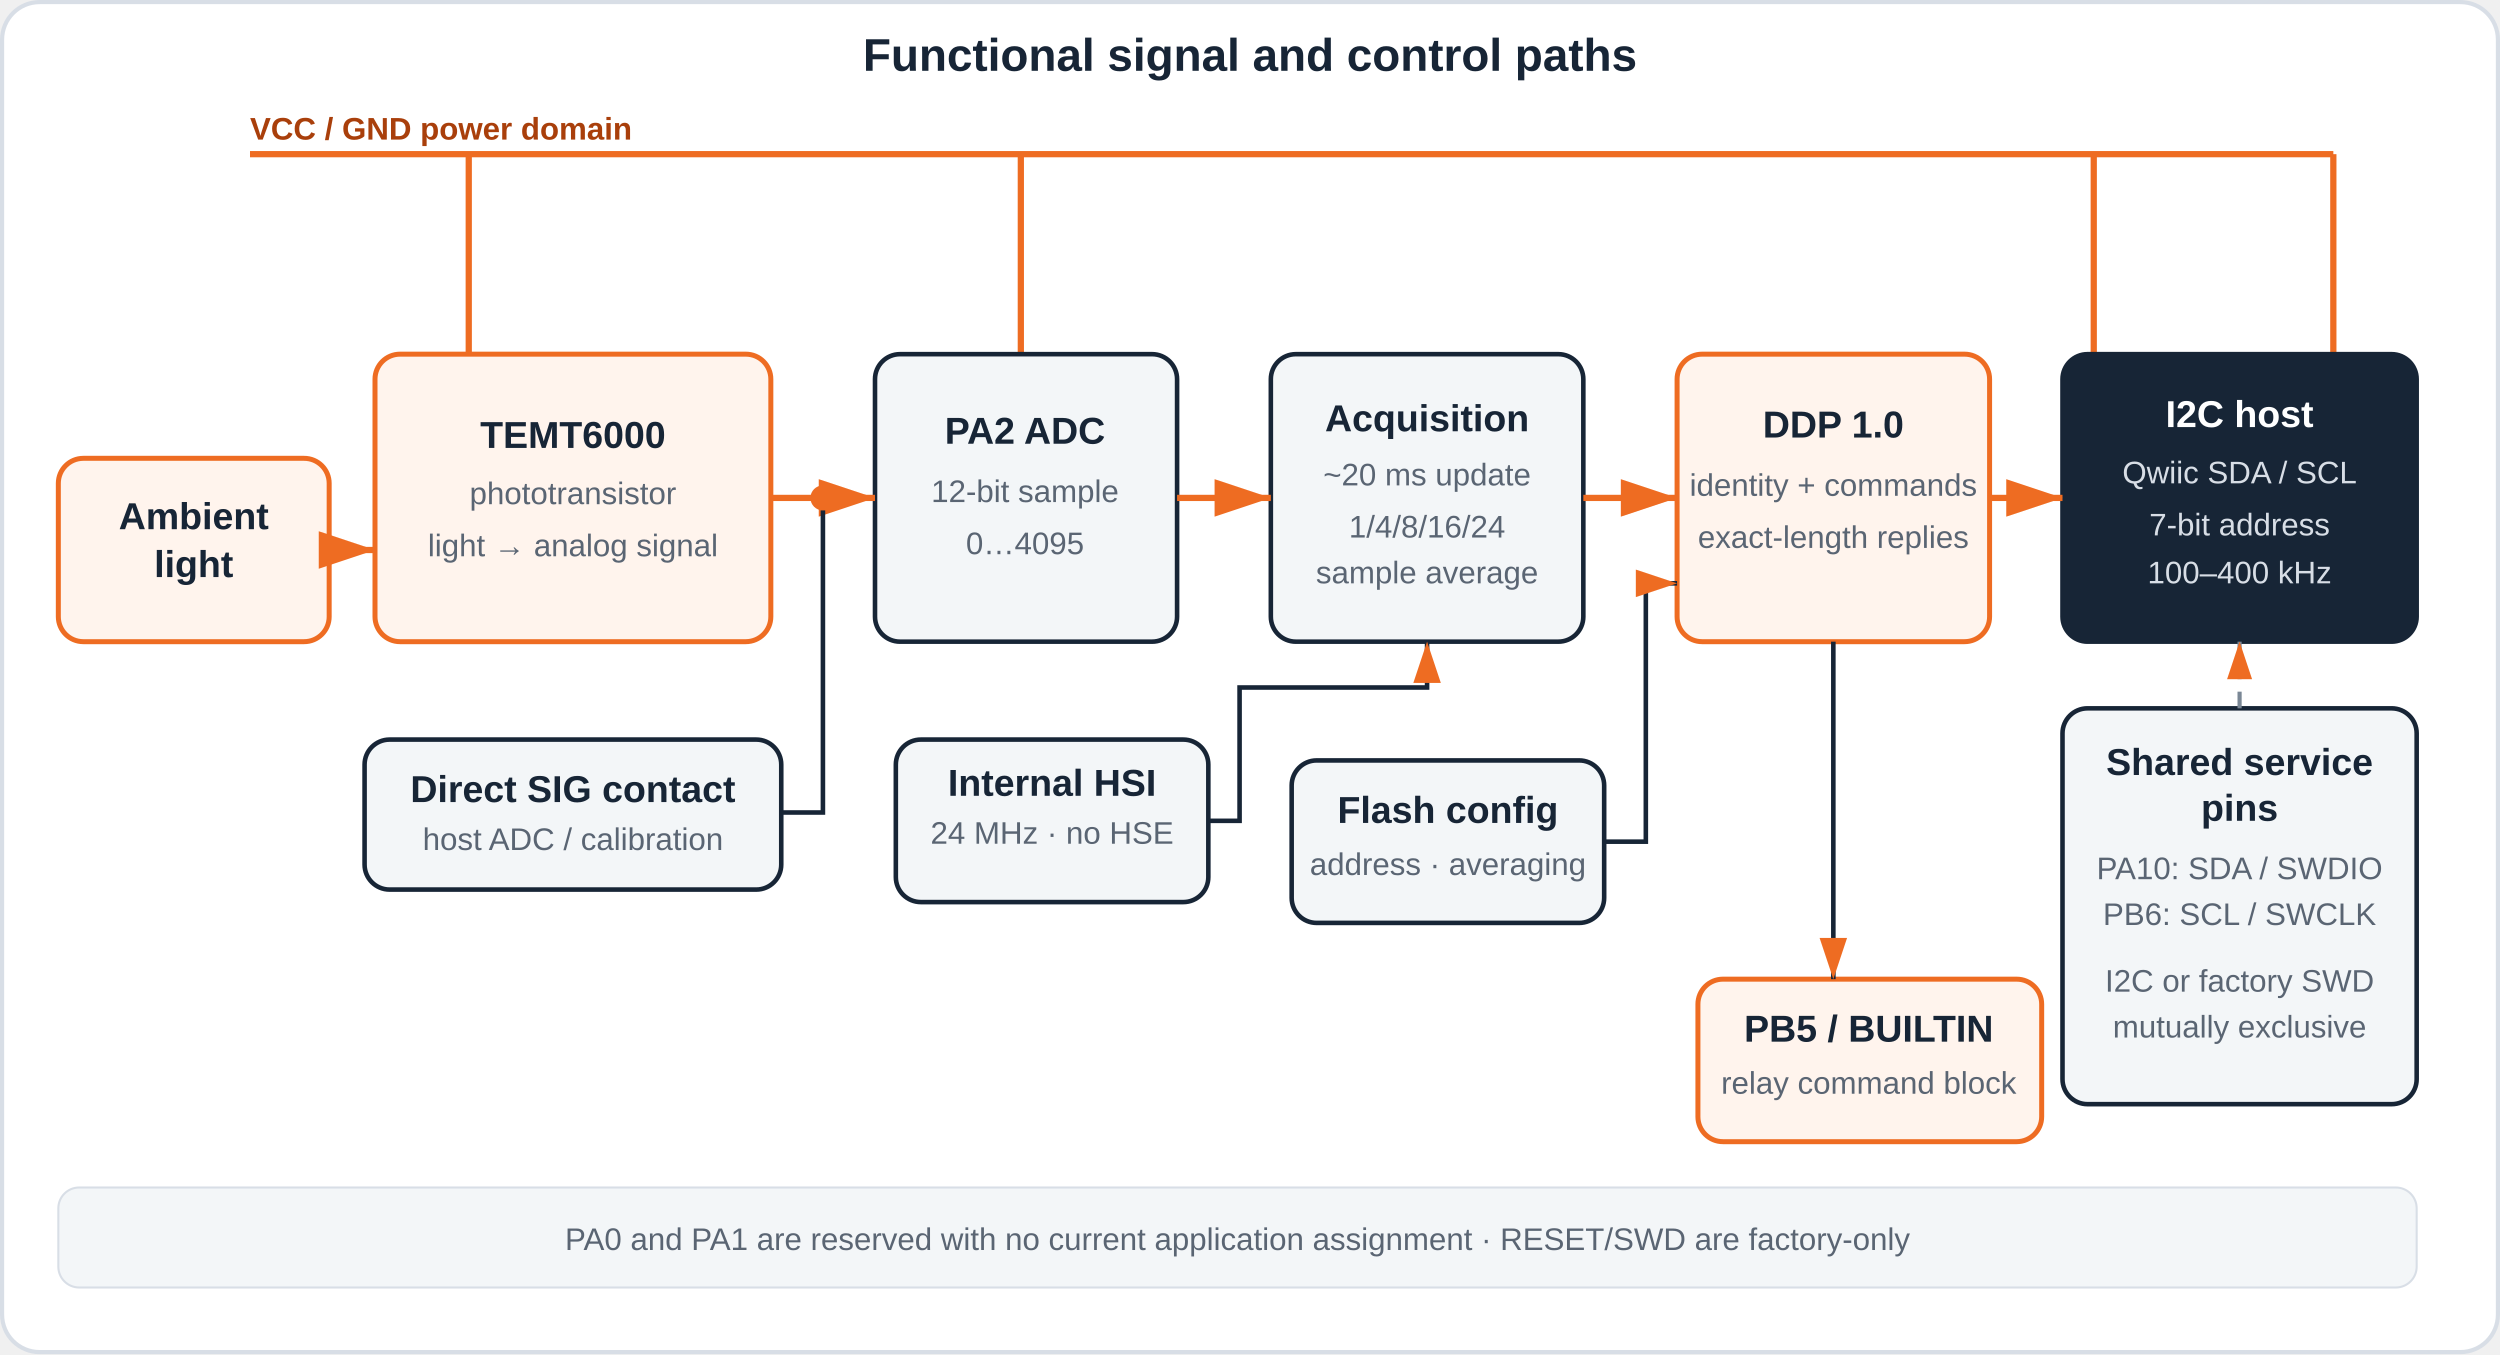
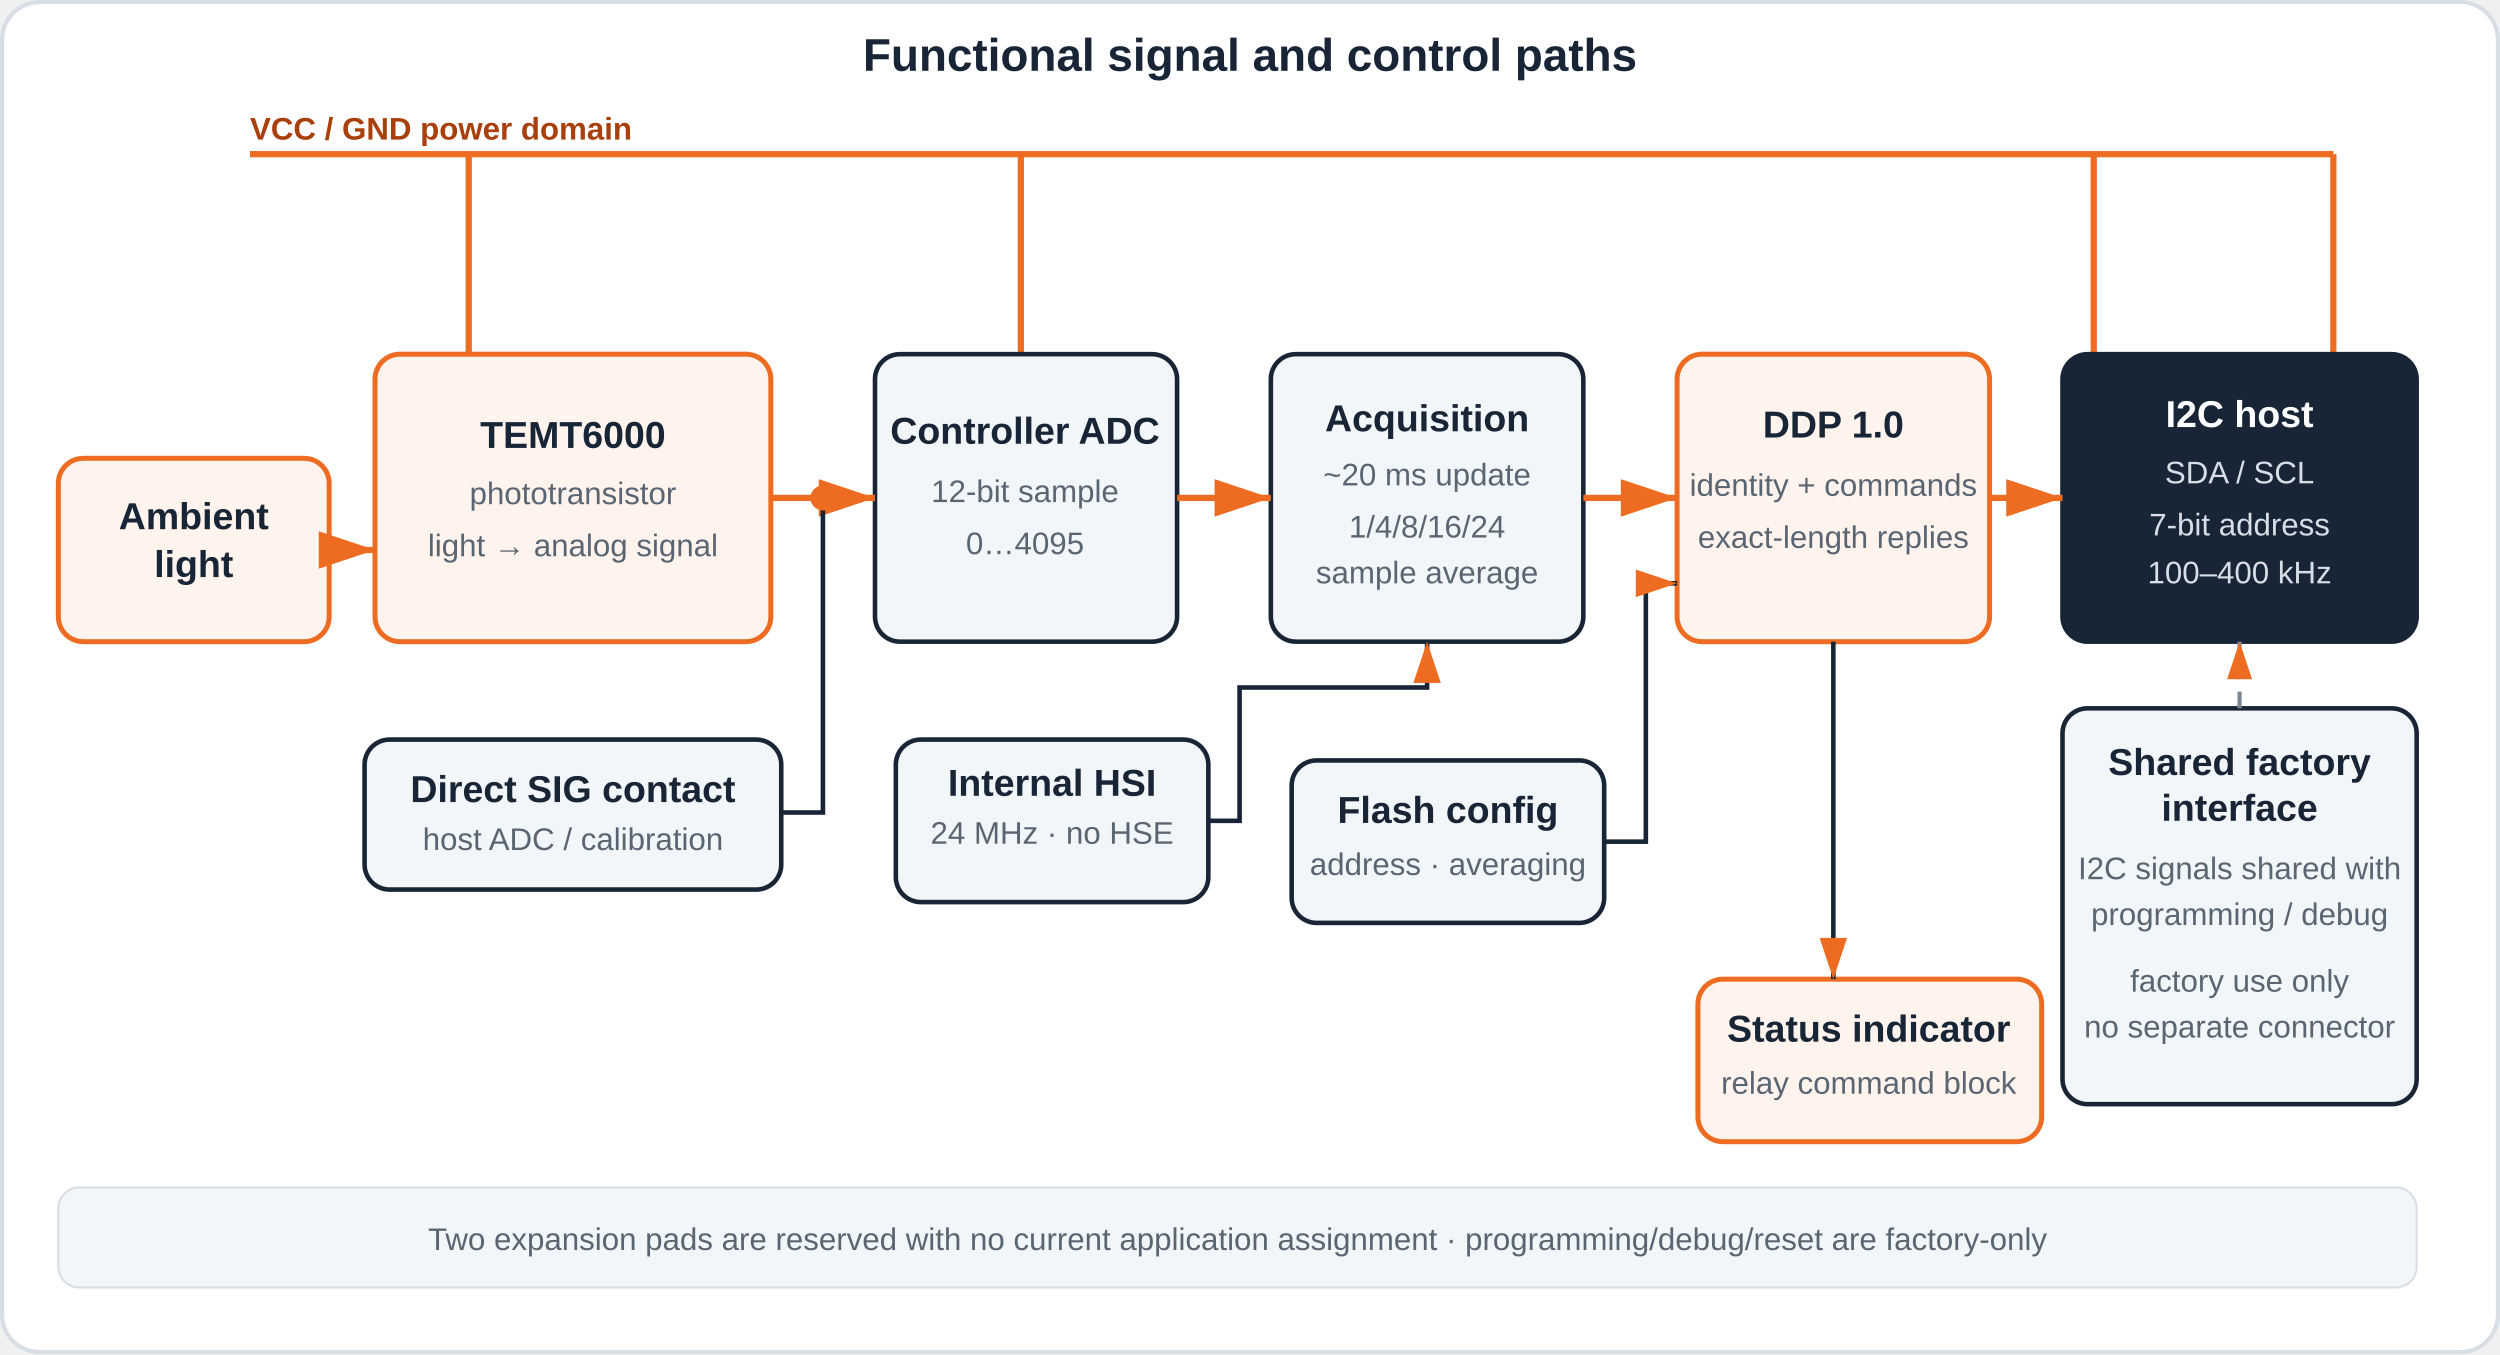
<svg xmlns="http://www.w3.org/2000/svg" width="1200" height="650" viewBox="0 0 1200 650" role="img" aria-labelledby="title desc">
  <defs>
    <marker id="arrow" markerWidth="10" markerHeight="10" refX="9" refY="3" orient="auto" markerUnits="strokeWidth">
      <path d="M0,0 L0,6 L9,3 z" fill="#ee6c22" />
    </marker>
    <style>
      .box { fill: #f3f6f8; stroke: #172536; stroke-width: 2.2; rx: 12; }
      .accent { fill: #fff4ed; stroke: #ee6c22; stroke-width: 2.4; rx: 12; }
      .host { fill: #172536; stroke: #172536; stroke-width: 2.2; rx: 12; }
      .title { fill: #172536; font: 700 22px Arial, sans-serif; text-anchor: middle; }
      .label { fill: #172536; font: 700 18px Arial, sans-serif; text-anchor: middle; }
      .small { fill: #5a6573; font: 15px Arial, sans-serif; text-anchor: middle; }
      .host-label { fill: #ffffff; font: 700 18px Arial, sans-serif; text-anchor: middle; }
      .host-small { fill: #d8dee6; font: 15px Arial, sans-serif; text-anchor: middle; }
      .flow { fill: none; stroke: #ee6c22; stroke-width: 3; marker-end: url(#arrow); }
      .signal { fill: none; stroke: #172536; stroke-width: 2.2; marker-end: url(#arrow); }
      .service { fill: none; stroke: #7a8795; stroke-width: 2; stroke-dasharray: 8 6; marker-end: url(#arrow); }
      .rail { fill: none; stroke: #ee6c22; stroke-width: 3; }
      .rail-label { fill: #a93f0b; font: 700 15px Arial, sans-serif; }
    </style>
  </defs>
  <rect x="1" y="1" width="1198" height="648" rx="18" fill="#ffffff" stroke="#d8dee6" stroke-width="2" />
  <text x="600" y="34" class="title">Functional signal and control paths</text>
  <path d="M120 74 H1120" class="rail" />
  <path d="M225 74 V170 M490 74 V170 M1005 74 V170 M1120 74 V170" class="rail" />
  <text x="120" y="67" class="rail-label">VCC / GND power domain</text>
  <rect x="28" y="220" width="130" height="88" class="accent" />
  <text x="93" y="254" class="label">Ambient</text>
  <text x="93" y="277" class="label">light</text>
  <rect x="180" y="170" width="190" height="138" class="accent" />
  <text x="275" y="215" class="label">TEMT6000</text>
  <text x="275" y="242" class="small">phototransistor</text>
  <text x="275" y="267" class="small">light → analog signal</text>
  <rect x="420" y="170" width="145" height="138" class="box" />
-   <text x="492" y="213" class="label">PA2 ADC</text>
+   <text x="492" y="213" class="label">Controller ADC</text>
  <text x="492" y="241" class="small">12-bit sample</text>
  <text x="492" y="266" class="small">0…4095</text>
  <rect x="610" y="170" width="150" height="138" class="box" />
  <text x="685" y="207" class="label">Acquisition</text>
  <text x="685" y="233" class="small">~20 ms update</text>
  <text x="685" y="258" class="small">1/4/8/16/24</text>
  <text x="685" y="280" class="small">sample average</text>
  <rect x="805" y="170" width="150" height="138" class="accent" />
  <text x="880" y="210" class="label">DDP 1.0</text>
  <text x="880" y="238" class="small">identity + commands</text>
  <text x="880" y="263" class="small">exact-length replies</text>
  <rect x="990" y="170" width="170" height="138" class="host" />
  <text x="1075" y="205" class="host-label">I2C host</text>
-   <text x="1075" y="232" class="host-small">Qwiic SDA / SCL</text>
+   <text x="1075" y="232" class="host-small">SDA / SCL</text>
  <text x="1075" y="257" class="host-small">7-bit address</text>
  <text x="1075" y="280" class="host-small">100–400 kHz</text>
  <path d="M158 264 H180" class="flow" />
  <path d="M370 239 H420" class="flow" />
  <path d="M565 239 H610" class="flow" />
  <path d="M760 239 H805" class="flow" />
  <path d="M955 239 H990" class="flow" />
  <circle cx="395" cy="239" r="6" fill="#ee6c22" />
  <path d="M395 245 V390 H275" class="signal" />
  <rect x="175" y="355" width="200" height="72" class="box" />
  <text x="275" y="385" class="label">Direct SIG contact</text>
  <text x="275" y="408" class="small">host ADC / calibration</text>
  <rect x="620" y="365" width="150" height="78" class="box" />
  <text x="695" y="395" class="label">Flash config</text>
  <text x="695" y="420" class="small">address · averaging</text>
  <path d="M770 404 H790 V280 H805" class="signal" />
  <rect x="430" y="355" width="150" height="78" class="box" />
  <text x="505" y="382" class="label">Internal HSI</text>
  <text x="505" y="405" class="small">24 MHz · no HSE</text>
  <path d="M580 394 H595 V330 H685 V308" class="signal" />
  <rect x="815" y="470" width="165" height="78" class="accent" />
-   <text x="897" y="500" class="label">PB5 / BUILTIN</text>
+   <text x="897" y="500" class="label">Status indicator</text>
  <text x="897" y="525" class="small">relay command block</text>
  <path d="M880 308 V470" class="signal" />
  <rect x="990" y="340" width="170" height="190" class="box" />
-   <text x="1075" y="372" class="label">Shared service</text>
-   <text x="1075" y="394" class="label">pins</text>
-   <text x="1075" y="422" class="small">PA10: SDA / SWDIO</text>
-   <text x="1075" y="444" class="small">PB6: SCL / SWCLK</text>
-   <text x="1075" y="476" class="small">I2C or factory SWD</text>
-   <text x="1075" y="498" class="small">mutually exclusive</text>
+   <text x="1075" y="372" class="label">Shared factory</text>
+   <text x="1075" y="394" class="label">interface</text>
+   <text x="1075" y="422" class="small">I2C signals shared with</text>
+   <text x="1075" y="444" class="small">programming / debug</text>
+   <text x="1075" y="476" class="small">factory use only</text>
+   <text x="1075" y="498" class="small">no separate connector</text>
  <path d="M1075 340 V308" class="service" />
  <rect x="28" y="570" width="1132" height="48" rx="10" fill="#f3f6f8" stroke="#d8dee6" />
-   <text x="594" y="600" class="small">PA0 and PA1 are reserved with no current application assignment · RESET/SWD are factory-only</text>
+   <text x="594" y="600" class="small">Two expansion pads are reserved with no current application assignment · programming/debug/reset are factory-only</text>
</svg>
